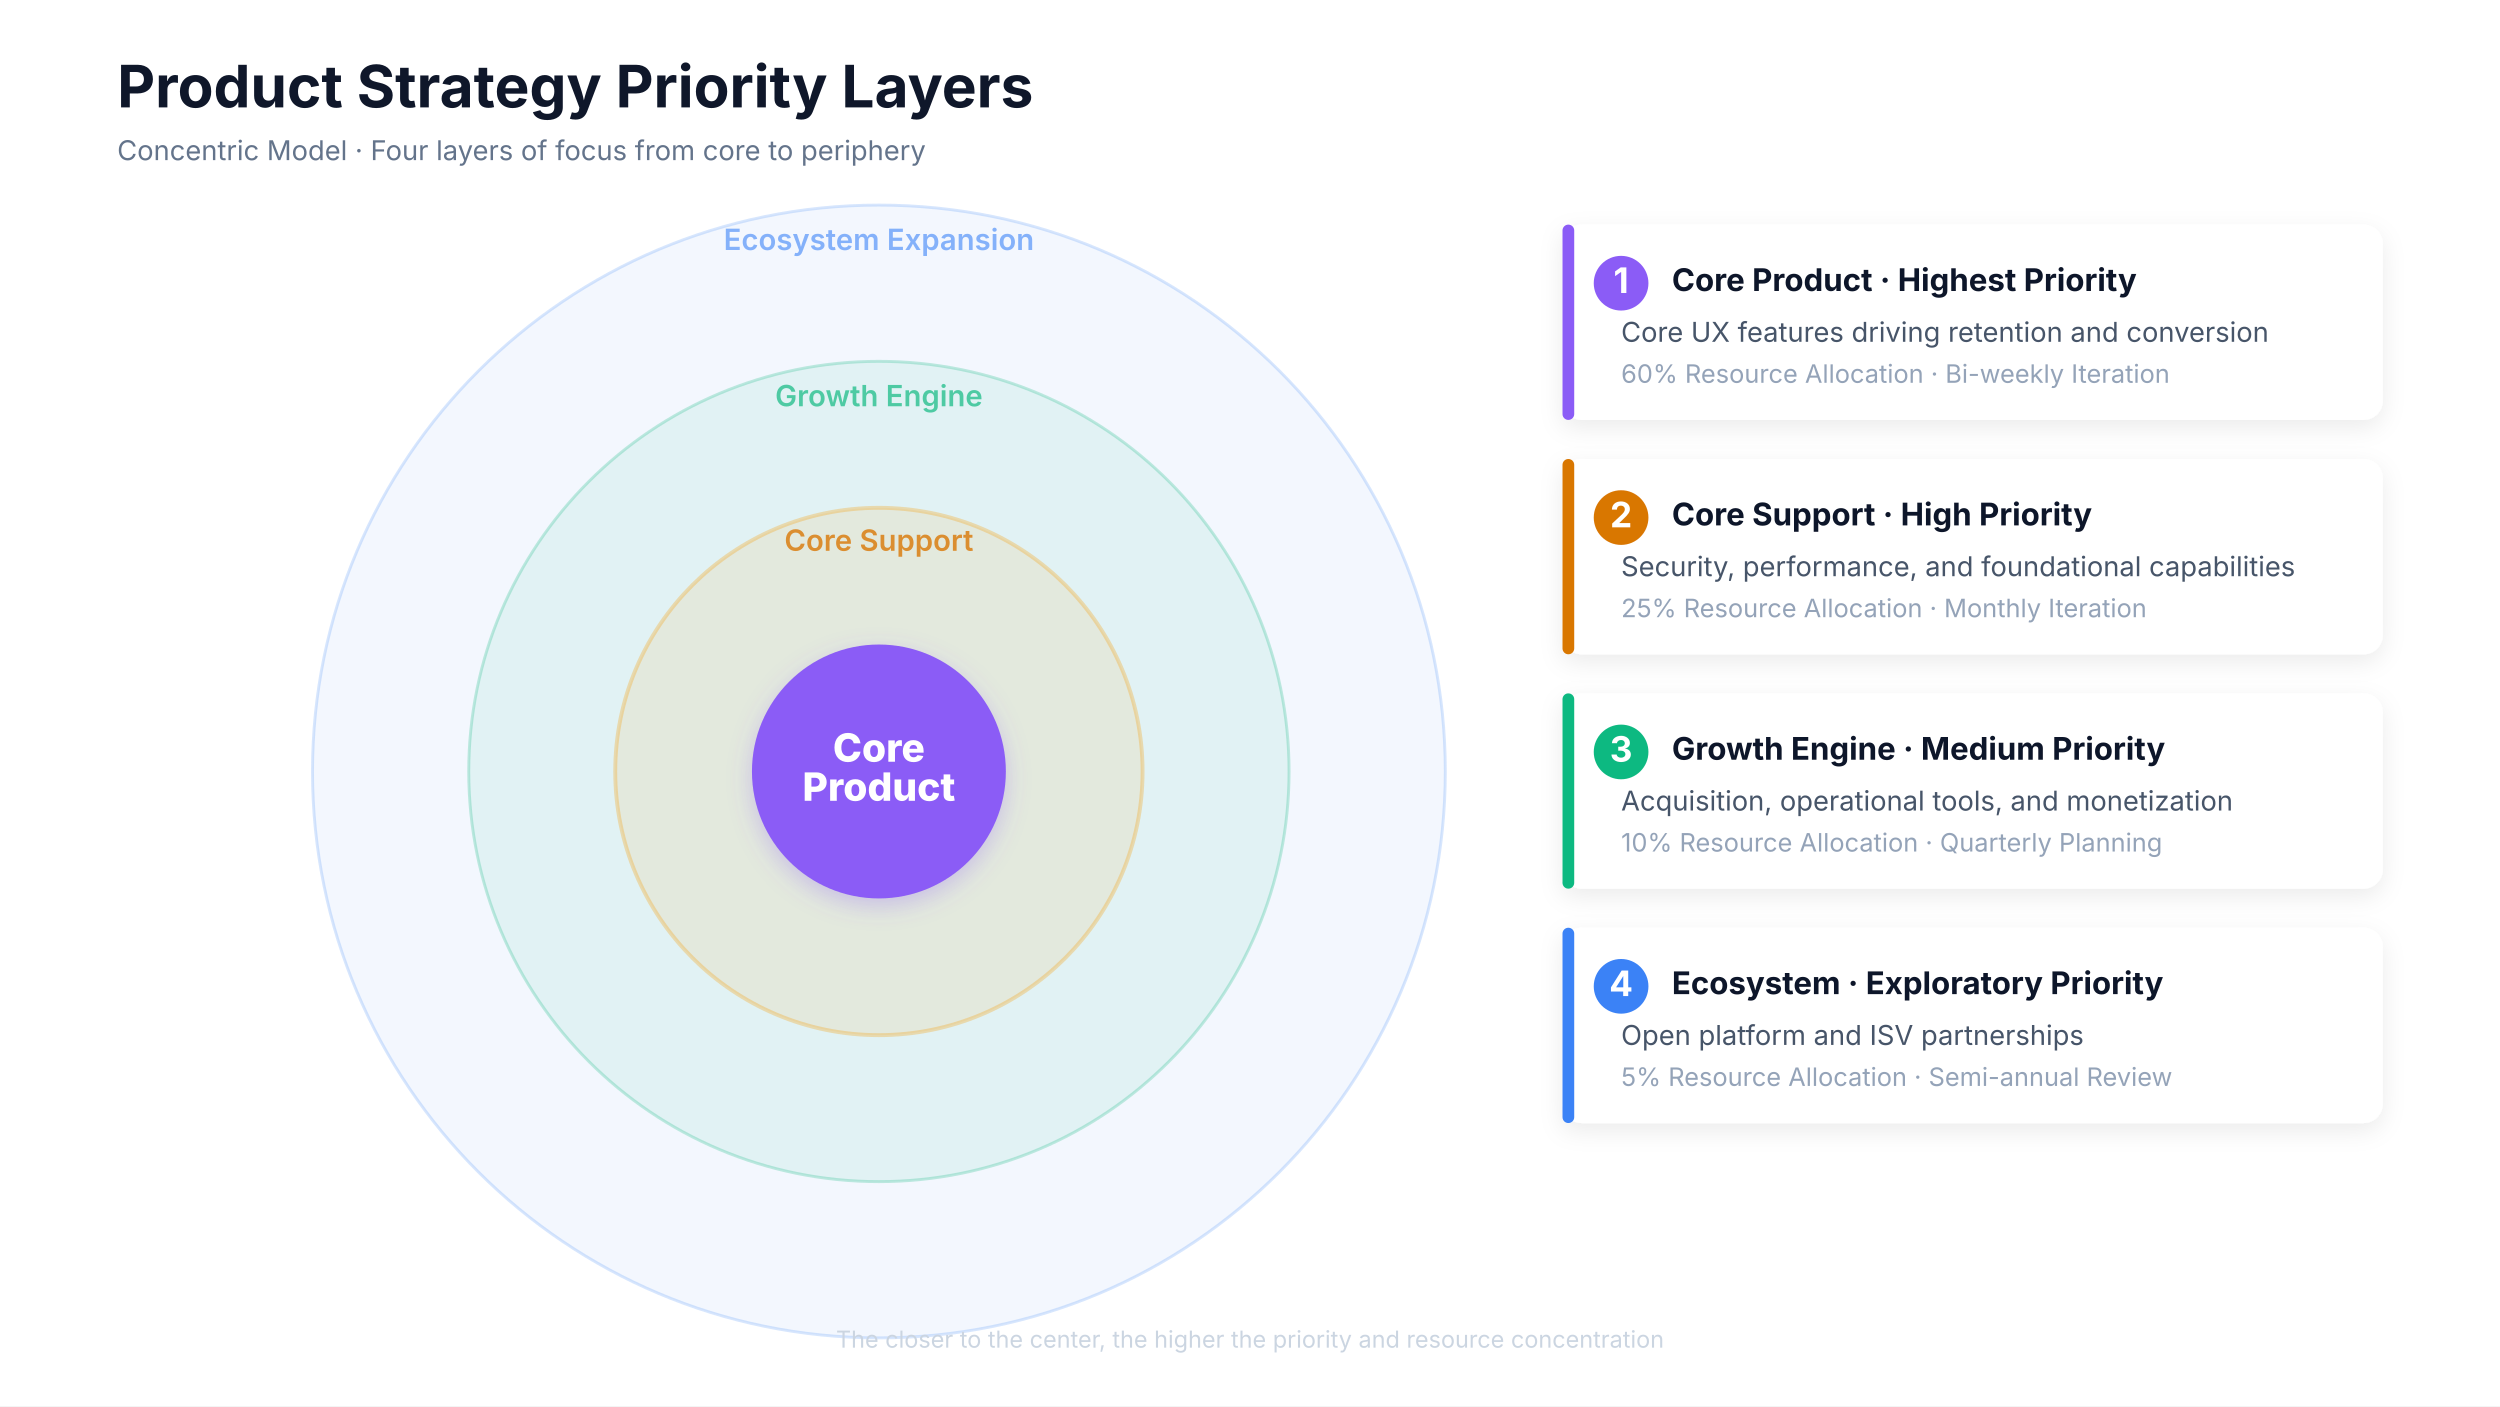
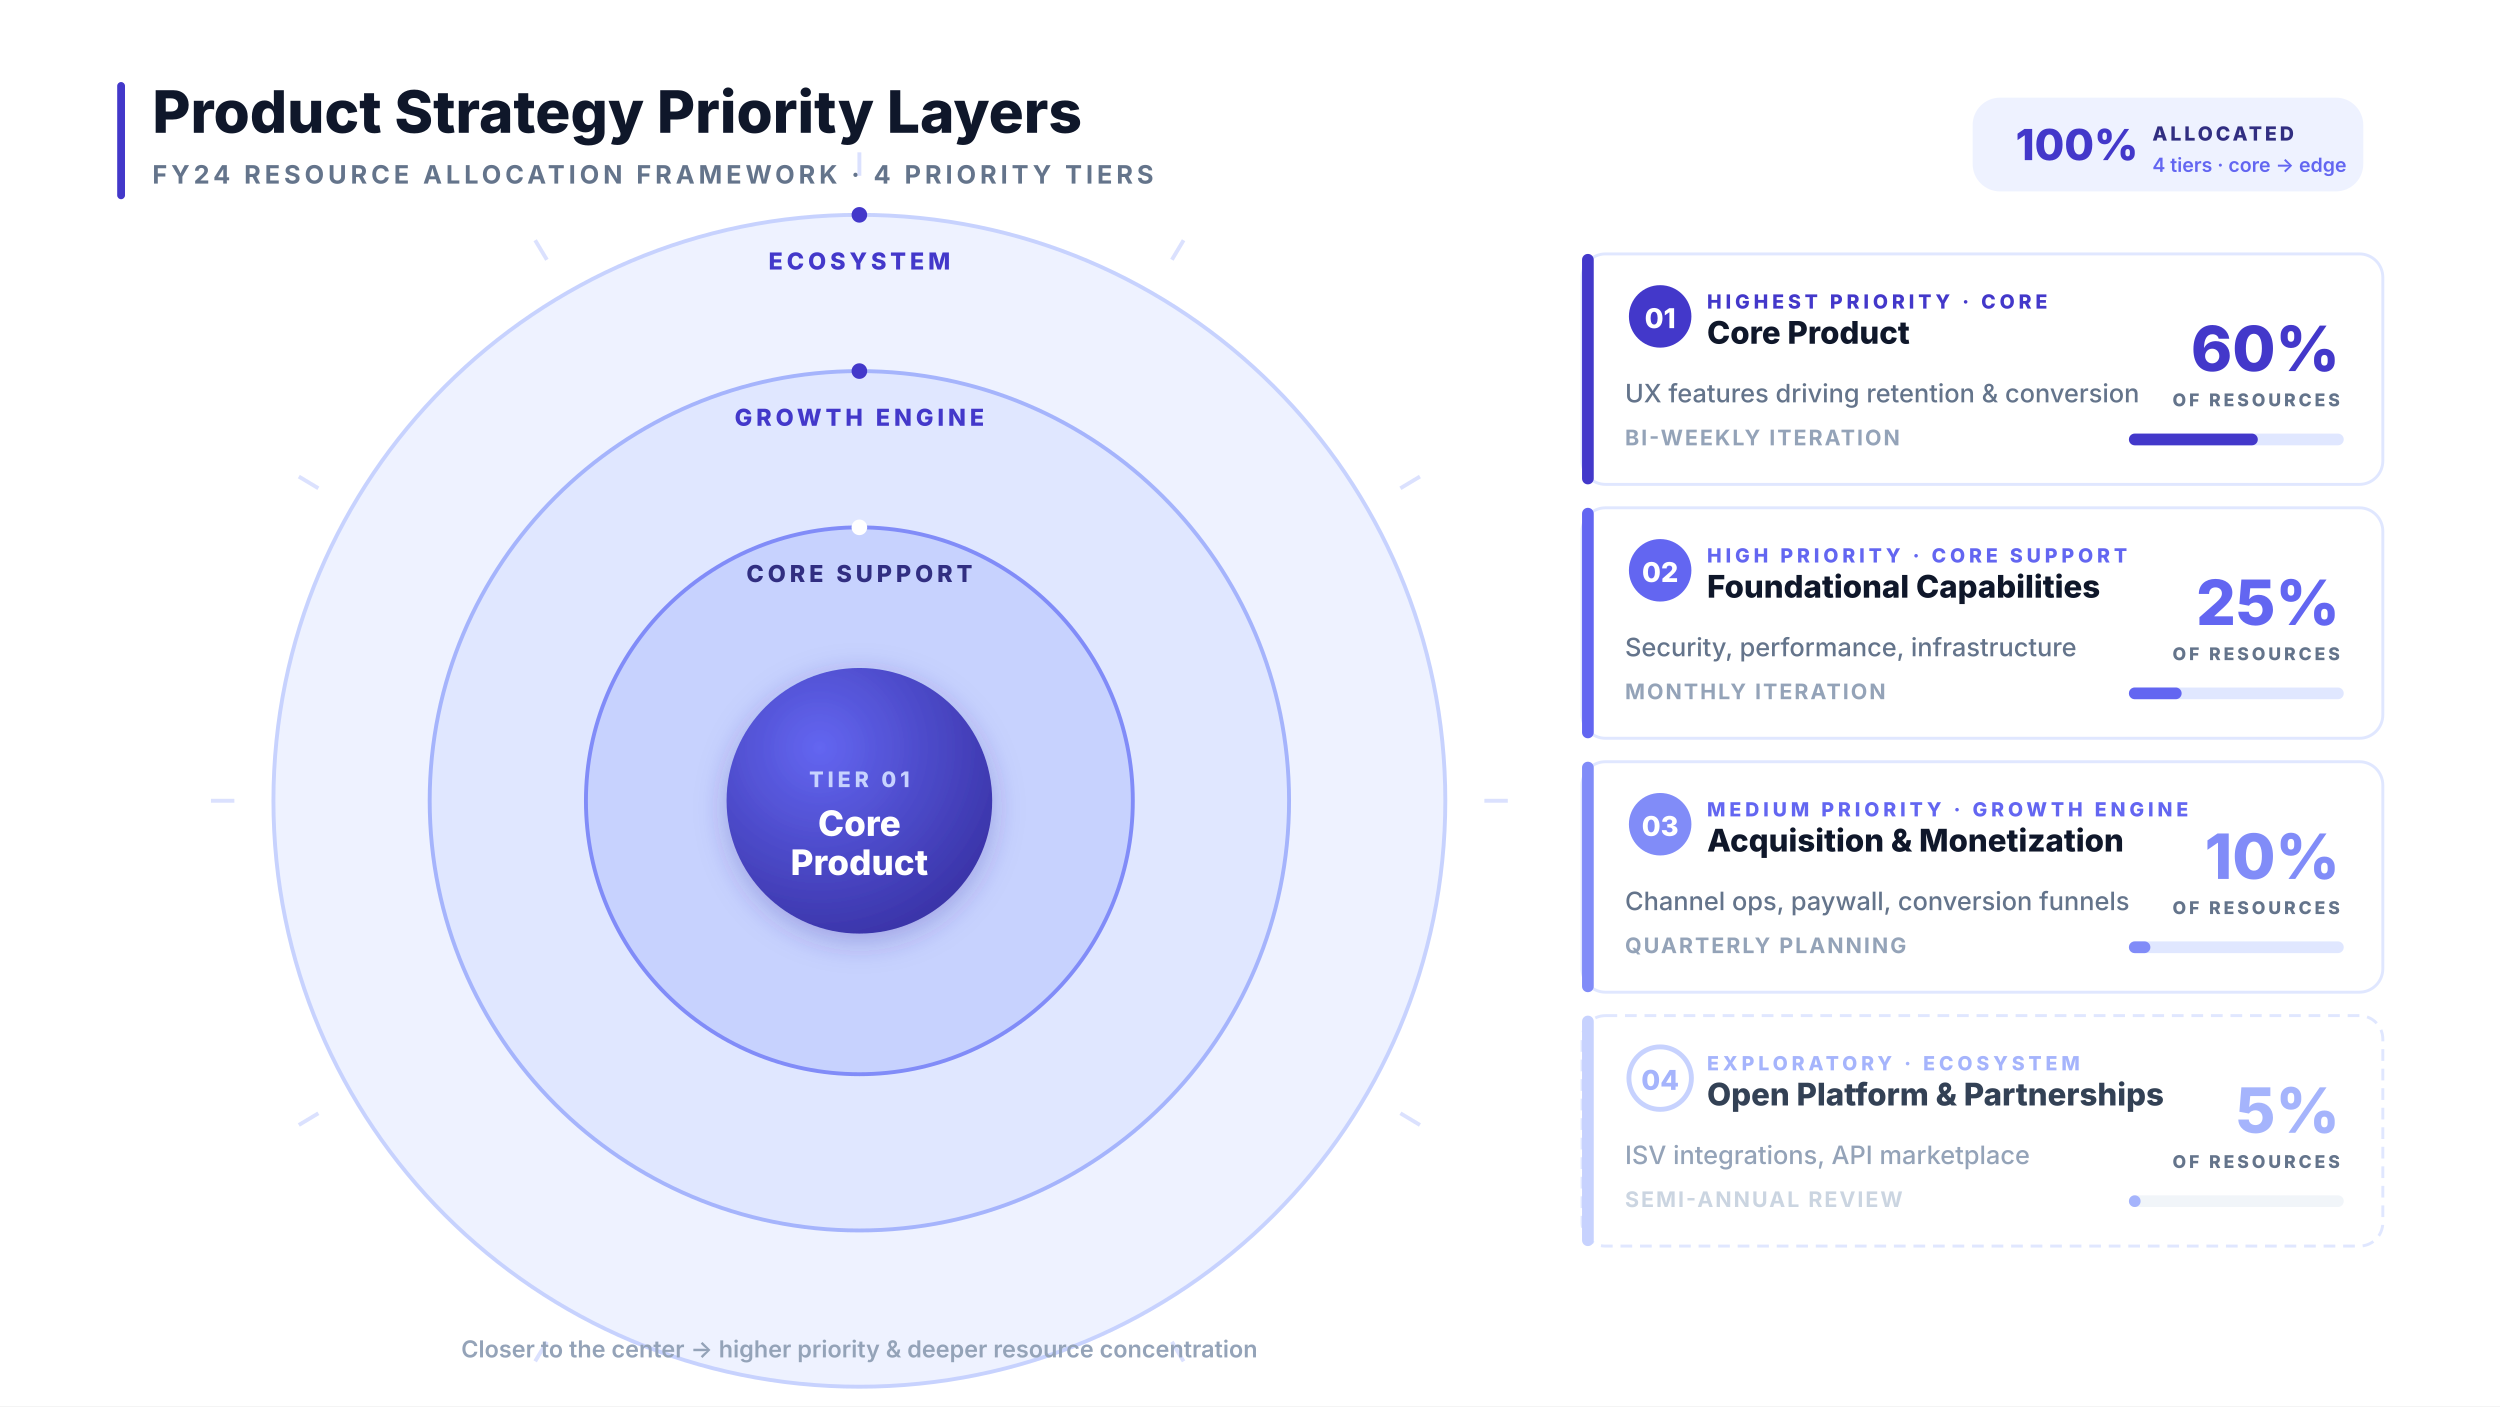
<svg xmlns="http://www.w3.org/2000/svg" viewBox="0 0 1280 720" width="1280" height="720">
  <defs>
-     <filter id="ringGlow" x="-15%" y="-15%" width="130%" height="130%">
-       <feGaussianBlur in="SourceAlpha" stdDeviation="6" />
+     <radialGradient id="coreGrad" cx="35%" cy="30%" r="80%">
+       <stop offset="0%" stop-color="#6366F1" />
+       <stop offset="100%" stop-color="#3730A3" />
+     </radialGradient>
+     <filter id="coreShadow" x="-30%" y="-30%" width="160%" height="160%">
+       <feGaussianBlur in="SourceAlpha" stdDeviation="8" />
      <feOffset dx="0" dy="4" result="offsetblur" />
-       <feFlood flood-color="#8B5CF6" flood-opacity="0.3" result="shadowColor" />
-       <feComposite in="shadowColor" in2="offsetblur" operator="in" result="shadow" />
-       <feMerge>
-         <feMergeNode in="shadow" />
-         <feMergeNode in="SourceGraphic" />
-       </feMerge>
-     </filter>
-     <filter id="cardShadow" x="-15%" y="-15%" width="130%" height="130%">
-       <feGaussianBlur in="SourceAlpha" stdDeviation="6" />
-       <feOffset dx="0" dy="4" result="offsetblur" />
-       <feFlood flood-color="#0F172A" flood-opacity="0.08" result="shadowColor" />
+       <feFlood flood-color="#3730A3" flood-opacity="0.30" result="shadowColor" />
      <feComposite in="shadowColor" in2="offsetblur" operator="in" result="shadow" />
      <feMerge>
        <feMergeNode in="shadow" />
        <feMergeNode in="SourceGraphic" />
      </feMerge>
    </filter>
  </defs>
  <rect width="1280" height="720" fill="#FFFFFF" />
-   <text x="60" y="55" font-family="-apple-system, BlinkMacSystemFont, 'Segoe UI', sans-serif" font-size="30" font-weight="700" fill="#0F172A">Product Strategy Priority Layers</text>
-   <text x="60" y="82" font-family="-apple-system, BlinkMacSystemFont, 'Segoe UI', sans-serif" font-size="14" fill="#64748B">Concentric Model · Four layers of focus from core to periphery</text>
-   <g id="concentric-circles">
-     <g id="circle-4">
-       <circle cx="450" cy="395" r="290" fill="#3B82F6" fill-opacity="0.06" stroke="#3B82F6" stroke-width="1.5" stroke-opacity="0.2" />
-       <text x="450" y="128" text-anchor="middle" font-family="-apple-system, BlinkMacSystemFont, 'Segoe UI', sans-serif" font-size="15" font-weight="600" fill="#3B82F6" fill-opacity="0.6">Ecosystem Expansion</text>
-     </g>
-     <g id="circle-3">
-       <circle cx="450" cy="395" r="210" fill="#10B981" fill-opacity="0.08" stroke="#10B981" stroke-width="1.5" stroke-opacity="0.25" />
-       <text x="450" y="208" text-anchor="middle" font-family="-apple-system, BlinkMacSystemFont, 'Segoe UI', sans-serif" font-size="15" font-weight="600" fill="#10B981" fill-opacity="0.7">Growth Engine</text>
-     </g>
-     <g id="circle-2">
-       <circle cx="450" cy="395" r="135" fill="#F59E0B" fill-opacity="0.1" stroke="#F59E0B" stroke-width="2" stroke-opacity="0.3" />
-       <text x="450" y="282" text-anchor="middle" font-family="-apple-system, BlinkMacSystemFont, 'Segoe UI', sans-serif" font-size="15" font-weight="600" fill="#D97706" fill-opacity="0.8">Core Support</text>
-     </g>
-     <g id="circle-1">
-       <circle cx="450" cy="395" r="65" fill="#8B5CF6" filter="url(#ringGlow)" />
-       <text x="450" y="390" text-anchor="middle" font-family="-apple-system, BlinkMacSystemFont, 'Segoe UI', sans-serif" font-size="20" font-weight="800" fill="#FFFFFF">Core</text>
-       <text x="450" y="410" text-anchor="middle" font-family="-apple-system, BlinkMacSystemFont, 'Segoe UI', sans-serif" font-size="20" font-weight="800" fill="#FFFFFF">Product</text>
-     </g>
+   <g id="header">
+     <rect x="60" y="42" width="4" height="60" rx="2" fill="#4338CA" />
+     <text x="78" y="68" font-family="-apple-system, BlinkMacSystemFont, 'Segoe UI', sans-serif" font-size="30" font-weight="800" fill="#0F172A">
+       <tspan>Product Strategy Priority Layers</tspan>
+     </text>
+     <text x="78" y="94" font-family="-apple-system, BlinkMacSystemFont, 'Segoe UI', sans-serif" font-size="13" font-weight="700" fill="#64748B" letter-spacing="2">
+       <tspan>FY24 RESOURCE ALLOCATION FRAMEWORK · 4 PRIORITY TIERS</tspan>
+     </text>
+     <g transform="translate(1010, 50)">
+       <rect x="0" y="0" width="200" height="48" rx="14" fill="#EEF2FF" />
+       <text x="22" y="32" font-family="-apple-system, BlinkMacSystemFont, 'Segoe UI', sans-serif" font-size="22" font-weight="800" fill="#4338CA">
+         <tspan>100%</tspan>
+       </text>
+       <text x="92" y="22" font-family="-apple-system, BlinkMacSystemFont, 'Segoe UI', sans-serif" font-size="10" font-weight="800" fill="#312E81" letter-spacing="1.5">
+         <tspan>ALLOCATED</tspan>
+       </text>
+       <text x="92" y="38" font-family="-apple-system, BlinkMacSystemFont, 'Segoe UI', sans-serif" font-size="10" font-weight="600" fill="#6366F1">
+         <tspan>4 tiers · core → edge</tspan>
+       </text>
+     </g>
+   </g>
+   <g id="ticks">
+     <line x1="440" y1="90" x2="440" y2="78" stroke="#A5B4FC" stroke-width="2" stroke-opacity="0.4" />
+     <line x1="600" y1="133" x2="606" y2="123" stroke="#A5B4FC" stroke-width="2" stroke-opacity="0.4" />
+     <line x1="717" y1="250" x2="727" y2="244" stroke="#A5B4FC" stroke-width="2" stroke-opacity="0.4" />
+     <line x1="760" y1="410" x2="772" y2="410" stroke="#A5B4FC" stroke-width="2" stroke-opacity="0.4" />
+     <line x1="717" y1="570" x2="727" y2="576" stroke="#A5B4FC" stroke-width="2" stroke-opacity="0.4" />
+     <line x1="600" y1="687" x2="606" y2="697" stroke="#A5B4FC" stroke-width="2" stroke-opacity="0.4" />
+     <line x1="440" y1="730" x2="440" y2="742" stroke="#A5B4FC" stroke-width="2" stroke-opacity="0.4" />
+     <line x1="280" y1="687" x2="274" y2="697" stroke="#A5B4FC" stroke-width="2" stroke-opacity="0.4" />
+     <line x1="163" y1="570" x2="153" y2="576" stroke="#A5B4FC" stroke-width="2" stroke-opacity="0.4" />
+     <line x1="120" y1="410" x2="108" y2="410" stroke="#A5B4FC" stroke-width="2" stroke-opacity="0.4" />
+     <line x1="163" y1="250" x2="153" y2="244" stroke="#A5B4FC" stroke-width="2" stroke-opacity="0.4" />
+     <line x1="280" y1="133" x2="274" y2="123" stroke="#A5B4FC" stroke-width="2" stroke-opacity="0.4" />
+   </g>
+   <g id="bullseye">
+     <circle cx="440" cy="410" r="300" fill="#EEF2FF" stroke="#C7D2FE" stroke-width="2" />
+     <circle cx="440" cy="410" r="220" fill="#E0E7FF" stroke="#A5B4FC" stroke-width="2" />
+     <circle cx="440" cy="410" r="140" fill="#C7D2FE" stroke="#818CF8" stroke-width="2" />
+     <circle cx="440" cy="410" r="68" fill="url(#coreGrad)" filter="url(#coreShadow)" />
+     <text x="440" y="403" font-family="-apple-system, BlinkMacSystemFont, 'Segoe UI', sans-serif" font-size="11" font-weight="800" fill="#C7D2FE" text-anchor="middle" letter-spacing="2">
+       <tspan>TIER 01</tspan>
+     </text>
+     <text x="440" y="428" font-family="-apple-system, BlinkMacSystemFont, 'Segoe UI', sans-serif" font-size="18" font-weight="800" fill="#FFFFFF" text-anchor="middle">
+       <tspan>Core</tspan>
+     </text>
+     <text x="440" y="448" font-family="-apple-system, BlinkMacSystemFont, 'Segoe UI', sans-serif" font-size="18" font-weight="800" fill="#FFFFFF" text-anchor="middle">
+       <tspan>Product</tspan>
+     </text>
+   </g>
+   <g id="ring-labels">
+     <circle cx="440" cy="110" r="4" fill="#4338CA" />
+     <text x="440" y="138" font-family="-apple-system, BlinkMacSystemFont, 'Segoe UI', sans-serif" font-size="12" font-weight="800" fill="#4338CA" text-anchor="middle" letter-spacing="2">
+       <tspan>ECOSYSTEM</tspan>
+     </text>
+     <circle cx="440" cy="190" r="4" fill="#4338CA" />
+     <text x="440" y="218" font-family="-apple-system, BlinkMacSystemFont, 'Segoe UI', sans-serif" font-size="12" font-weight="800" fill="#4338CA" text-anchor="middle" letter-spacing="2">
+       <tspan>GROWTH ENGINE</tspan>
+     </text>
+     <circle cx="440" cy="270" r="4" fill="#FFFFFF" />
+     <text x="440" y="298" font-family="-apple-system, BlinkMacSystemFont, 'Segoe UI', sans-serif" font-size="12" font-weight="800" fill="#312E81" text-anchor="middle" letter-spacing="2">
+       <tspan>CORE SUPPORT</tspan>
+     </text>
  </g>
  <g id="cards">
-     <g id="card-1">
-       <g filter="url(#cardShadow)">
-         <rect x="800" y="115" width="420" height="100" rx="10" fill="#FFFFFF" />
-         <rect x="800" y="115" width="6" height="100" rx="3" fill="#8B5CF6" />
-         <circle cx="830" cy="145" r="14" fill="#8B5CF6" />
-         <text x="830" y="150" text-anchor="middle" font-family="-apple-system, BlinkMacSystemFont, 'Segoe UI', sans-serif" font-size="18" font-weight="700" fill="#FFFFFF">1</text>
-         <text x="856" y="149" font-family="-apple-system, BlinkMacSystemFont, 'Segoe UI', sans-serif" font-size="16" font-weight="700" fill="#0F172A">Core Product · Highest Priority</text>
-         <text x="830" y="175" font-family="-apple-system, BlinkMacSystemFont, 'Segoe UI', sans-serif" font-size="14" fill="#475569">Core UX features driving retention and conversion</text>
-         <text x="830" y="196" font-family="-apple-system, BlinkMacSystemFont, 'Segoe UI', sans-serif" font-size="13" fill="#94A3B8">60% Resource Allocation · Bi-weekly Iteration</text>
-       </g>
-     </g>
-     <g id="card-2">
-       <g filter="url(#cardShadow)">
-         <rect x="800" y="235" width="420" height="100" rx="10" fill="#FFFFFF" />
-         <rect x="800" y="235" width="6" height="100" rx="3" fill="#D97706" />
-         <circle cx="830" cy="265" r="14" fill="#D97706" />
-         <text x="830" y="270" text-anchor="middle" font-family="-apple-system, BlinkMacSystemFont, 'Segoe UI', sans-serif" font-size="18" font-weight="700" fill="#FFFFFF">2</text>
-         <text x="856" y="269" font-family="-apple-system, BlinkMacSystemFont, 'Segoe UI', sans-serif" font-size="16" font-weight="700" fill="#0F172A">Core Support · High Priority</text>
-         <text x="830" y="295" font-family="-apple-system, BlinkMacSystemFont, 'Segoe UI', sans-serif" font-size="14" fill="#475569">Security, performance, and foundational capabilities</text>
-         <text x="830" y="316" font-family="-apple-system, BlinkMacSystemFont, 'Segoe UI', sans-serif" font-size="13" fill="#94A3B8">25% Resource Allocation · Monthly Iteration</text>
-       </g>
-     </g>
-     <g id="card-3">
-       <g filter="url(#cardShadow)">
-         <rect x="800" y="355" width="420" height="100" rx="10" fill="#FFFFFF" />
-         <rect x="800" y="355" width="6" height="100" rx="3" fill="#10B981" />
-         <circle cx="830" cy="385" r="14" fill="#10B981" />
-         <text x="830" y="390" text-anchor="middle" font-family="-apple-system, BlinkMacSystemFont, 'Segoe UI', sans-serif" font-size="18" font-weight="700" fill="#FFFFFF">3</text>
-         <text x="856" y="389" font-family="-apple-system, BlinkMacSystemFont, 'Segoe UI', sans-serif" font-size="16" font-weight="700" fill="#0F172A">Growth Engine · Medium Priority</text>
-         <text x="830" y="415" font-family="-apple-system, BlinkMacSystemFont, 'Segoe UI', sans-serif" font-size="14" fill="#475569">Acquisition, operational tools, and monetization</text>
-         <text x="830" y="436" font-family="-apple-system, BlinkMacSystemFont, 'Segoe UI', sans-serif" font-size="13" fill="#94A3B8">10% Resource Allocation · Quarterly Planning</text>
-       </g>
-     </g>
-     <g id="card-4">
-       <g filter="url(#cardShadow)">
-         <rect x="800" y="475" width="420" height="100" rx="10" fill="#FFFFFF" />
-         <rect x="800" y="475" width="6" height="100" rx="3" fill="#3B82F6" />
-         <circle cx="830" cy="505" r="14" fill="#3B82F6" />
-         <text x="830" y="510" text-anchor="middle" font-family="-apple-system, BlinkMacSystemFont, 'Segoe UI', sans-serif" font-size="18" font-weight="700" fill="#FFFFFF">4</text>
-         <text x="856" y="509" font-family="-apple-system, BlinkMacSystemFont, 'Segoe UI', sans-serif" font-size="16" font-weight="700" fill="#0F172A">Ecosystem · Exploratory Priority</text>
-         <text x="830" y="535" font-family="-apple-system, BlinkMacSystemFont, 'Segoe UI', sans-serif" font-size="14" fill="#475569">Open platform and ISV partnerships</text>
-         <text x="830" y="556" font-family="-apple-system, BlinkMacSystemFont, 'Segoe UI', sans-serif" font-size="13" fill="#94A3B8">5% Resource Allocation · Semi-annual Review</text>
-       </g>
-     </g>
-   </g>
-   <text x="640" y="690" text-anchor="middle" font-family="-apple-system, BlinkMacSystemFont, 'Segoe UI', sans-serif" font-size="12" fill="#CBD5E1">The closer to the center, the higher the priority and resource concentration</text>
+     <g id="card-1" transform="translate(810, 130)">
+       <rect x="0" y="0" width="410" height="118" rx="12" fill="#FFFFFF" stroke="#E0E7FF" stroke-width="1.5" />
+       <rect x="0" y="0" width="6" height="118" rx="3" fill="#4338CA" />
+       <circle cx="40" cy="32" r="16" fill="#4338CA" />
+       <text x="40" y="38" font-family="-apple-system, BlinkMacSystemFont, 'Segoe UI', sans-serif" font-size="14" font-weight="800" fill="#FFFFFF" text-anchor="middle">
+         <tspan>01</tspan>
+       </text>
+       <text x="64" y="28" font-family="-apple-system, BlinkMacSystemFont, 'Segoe UI', sans-serif" font-size="10" font-weight="800" fill="#4338CA" letter-spacing="2">
+         <tspan>HIGHEST PRIORITY · CORE</tspan>
+       </text>
+       <text x="64" y="46" font-family="-apple-system, BlinkMacSystemFont, 'Segoe UI', sans-serif" font-size="16" font-weight="800" fill="#0F172A">
+         <tspan>Core Product</tspan>
+       </text>
+       <text x="22" y="76" font-family="-apple-system, BlinkMacSystemFont, 'Segoe UI', sans-serif" font-size="13" font-weight="500" fill="#64748B">
+         <tspan>UX features driving retention &amp; conversion</tspan>
+       </text>
+       <text x="22" y="98" font-family="-apple-system, BlinkMacSystemFont, 'Segoe UI', sans-serif" font-size="11" font-weight="700" fill="#94A3B8" letter-spacing="1">
+         <tspan>BI-WEEKLY ITERATION</tspan>
+       </text>
+       <text x="388" y="60" font-family="-apple-system, BlinkMacSystemFont, 'Segoe UI', sans-serif" font-size="32" font-weight="800" fill="#4338CA" text-anchor="end">
+         <tspan>60%</tspan>
+       </text>
+       <text x="388" y="78" font-family="-apple-system, BlinkMacSystemFont, 'Segoe UI', sans-serif" font-size="9" font-weight="800" fill="#64748B" text-anchor="end" letter-spacing="1.5">
+         <tspan>OF RESOURCES</tspan>
+       </text>
+       <rect x="280" y="92" width="110" height="6" rx="3" fill="#E0E7FF" />
+       <rect x="280" y="92" width="66" height="6" rx="3" fill="#4338CA" />
+     </g>
+     <g id="card-2" transform="translate(810, 260)">
+       <rect x="0" y="0" width="410" height="118" rx="12" fill="#FFFFFF" stroke="#E0E7FF" stroke-width="1.5" />
+       <rect x="0" y="0" width="6" height="118" rx="3" fill="#6366F1" />
+       <circle cx="40" cy="32" r="16" fill="#6366F1" />
+       <text x="40" y="38" font-family="-apple-system, BlinkMacSystemFont, 'Segoe UI', sans-serif" font-size="14" font-weight="800" fill="#FFFFFF" text-anchor="middle">
+         <tspan>02</tspan>
+       </text>
+       <text x="64" y="28" font-family="-apple-system, BlinkMacSystemFont, 'Segoe UI', sans-serif" font-size="10" font-weight="800" fill="#6366F1" letter-spacing="2">
+         <tspan>HIGH PRIORITY · CORE SUPPORT</tspan>
+       </text>
+       <text x="64" y="46" font-family="-apple-system, BlinkMacSystemFont, 'Segoe UI', sans-serif" font-size="16" font-weight="800" fill="#0F172A">
+         <tspan>Foundational Capabilities</tspan>
+       </text>
+       <text x="22" y="76" font-family="-apple-system, BlinkMacSystemFont, 'Segoe UI', sans-serif" font-size="13" font-weight="500" fill="#64748B">
+         <tspan>Security, performance, infrastructure</tspan>
+       </text>
+       <text x="22" y="98" font-family="-apple-system, BlinkMacSystemFont, 'Segoe UI', sans-serif" font-size="11" font-weight="700" fill="#94A3B8" letter-spacing="1">
+         <tspan>MONTHLY ITERATION</tspan>
+       </text>
+       <text x="388" y="60" font-family="-apple-system, BlinkMacSystemFont, 'Segoe UI', sans-serif" font-size="32" font-weight="800" fill="#6366F1" text-anchor="end">
+         <tspan>25%</tspan>
+       </text>
+       <text x="388" y="78" font-family="-apple-system, BlinkMacSystemFont, 'Segoe UI', sans-serif" font-size="9" font-weight="800" fill="#64748B" text-anchor="end" letter-spacing="1.5">
+         <tspan>OF RESOURCES</tspan>
+       </text>
+       <rect x="280" y="92" width="110" height="6" rx="3" fill="#E0E7FF" />
+       <rect x="280" y="92" width="27" height="6" rx="3" fill="#6366F1" />
+     </g>
+     <g id="card-3" transform="translate(810, 390)">
+       <rect x="0" y="0" width="410" height="118" rx="12" fill="#FFFFFF" stroke="#E0E7FF" stroke-width="1.5" />
+       <rect x="0" y="0" width="6" height="118" rx="3" fill="#818CF8" />
+       <circle cx="40" cy="32" r="16" fill="#818CF8" />
+       <text x="40" y="38" font-family="-apple-system, BlinkMacSystemFont, 'Segoe UI', sans-serif" font-size="14" font-weight="800" fill="#FFFFFF" text-anchor="middle">
+         <tspan>03</tspan>
+       </text>
+       <text x="64" y="28" font-family="-apple-system, BlinkMacSystemFont, 'Segoe UI', sans-serif" font-size="10" font-weight="800" fill="#6366F1" letter-spacing="2">
+         <tspan>MEDIUM PRIORITY · GROWTH ENGINE</tspan>
+       </text>
+       <text x="64" y="46" font-family="-apple-system, BlinkMacSystemFont, 'Segoe UI', sans-serif" font-size="16" font-weight="800" fill="#0F172A">
+         <tspan>Acquisition &amp; Monetization</tspan>
+       </text>
+       <text x="22" y="76" font-family="-apple-system, BlinkMacSystemFont, 'Segoe UI', sans-serif" font-size="13" font-weight="500" fill="#64748B">
+         <tspan>Channel ops, paywall, conversion funnels</tspan>
+       </text>
+       <text x="22" y="98" font-family="-apple-system, BlinkMacSystemFont, 'Segoe UI', sans-serif" font-size="11" font-weight="700" fill="#94A3B8" letter-spacing="1">
+         <tspan>QUARTERLY PLANNING</tspan>
+       </text>
+       <text x="388" y="60" font-family="-apple-system, BlinkMacSystemFont, 'Segoe UI', sans-serif" font-size="32" font-weight="800" fill="#818CF8" text-anchor="end">
+         <tspan>10%</tspan>
+       </text>
+       <text x="388" y="78" font-family="-apple-system, BlinkMacSystemFont, 'Segoe UI', sans-serif" font-size="9" font-weight="800" fill="#64748B" text-anchor="end" letter-spacing="1.5">
+         <tspan>OF RESOURCES</tspan>
+       </text>
+       <rect x="280" y="92" width="110" height="6" rx="3" fill="#E0E7FF" />
+       <rect x="280" y="92" width="11" height="6" rx="3" fill="#818CF8" />
+     </g>
+     <g id="card-4" transform="translate(810, 520)">
+       <rect x="0" y="0" width="410" height="118" rx="12" fill="#FFFFFF" stroke="#E0E7FF" stroke-width="1.5" stroke-dasharray="6,4" />
+       <rect x="0" y="0" width="6" height="118" rx="3" fill="#C7D2FE" />
+       <circle cx="40" cy="32" r="16" fill="#FFFFFF" stroke="#C7D2FE" stroke-width="2.5" />
+       <text x="40" y="38" font-family="-apple-system, BlinkMacSystemFont, 'Segoe UI', sans-serif" font-size="14" font-weight="800" fill="#A5B4FC" text-anchor="middle">
+         <tspan>04</tspan>
+       </text>
+       <text x="64" y="28" font-family="-apple-system, BlinkMacSystemFont, 'Segoe UI', sans-serif" font-size="10" font-weight="800" fill="#A5B4FC" letter-spacing="2">
+         <tspan>EXPLORATORY · ECOSYSTEM</tspan>
+       </text>
+       <text x="64" y="46" font-family="-apple-system, BlinkMacSystemFont, 'Segoe UI', sans-serif" font-size="16" font-weight="800" fill="#334155">
+         <tspan>Open Platform &amp; Partnerships</tspan>
+       </text>
+       <text x="22" y="76" font-family="-apple-system, BlinkMacSystemFont, 'Segoe UI', sans-serif" font-size="13" font-weight="500" fill="#94A3B8">
+         <tspan>ISV integrations, API marketplace</tspan>
+       </text>
+       <text x="22" y="98" font-family="-apple-system, BlinkMacSystemFont, 'Segoe UI', sans-serif" font-size="11" font-weight="700" fill="#CBD5E1" letter-spacing="1">
+         <tspan>SEMI-ANNUAL REVIEW</tspan>
+       </text>
+       <text x="388" y="60" font-family="-apple-system, BlinkMacSystemFont, 'Segoe UI', sans-serif" font-size="32" font-weight="800" fill="#A5B4FC" text-anchor="end">
+         <tspan>5%</tspan>
+       </text>
+       <text x="388" y="78" font-family="-apple-system, BlinkMacSystemFont, 'Segoe UI', sans-serif" font-size="9" font-weight="800" fill="#64748B" text-anchor="end" letter-spacing="1.5">
+         <tspan>OF RESOURCES</tspan>
+       </text>
+       <rect x="280" y="92" width="110" height="6" rx="3" fill="#F1F5F9" />
+       <rect x="280" y="92" width="6" height="6" rx="3" fill="#A5B4FC" />
+     </g>
+   </g>
+   <text x="440" y="695" font-family="-apple-system, BlinkMacSystemFont, 'Segoe UI', sans-serif" font-size="12" font-weight="600" fill="#94A3B8" text-anchor="middle">
+     <tspan>Closer to the center → higher priority &amp; deeper resource concentration</tspan>
+   </text>
</svg>
